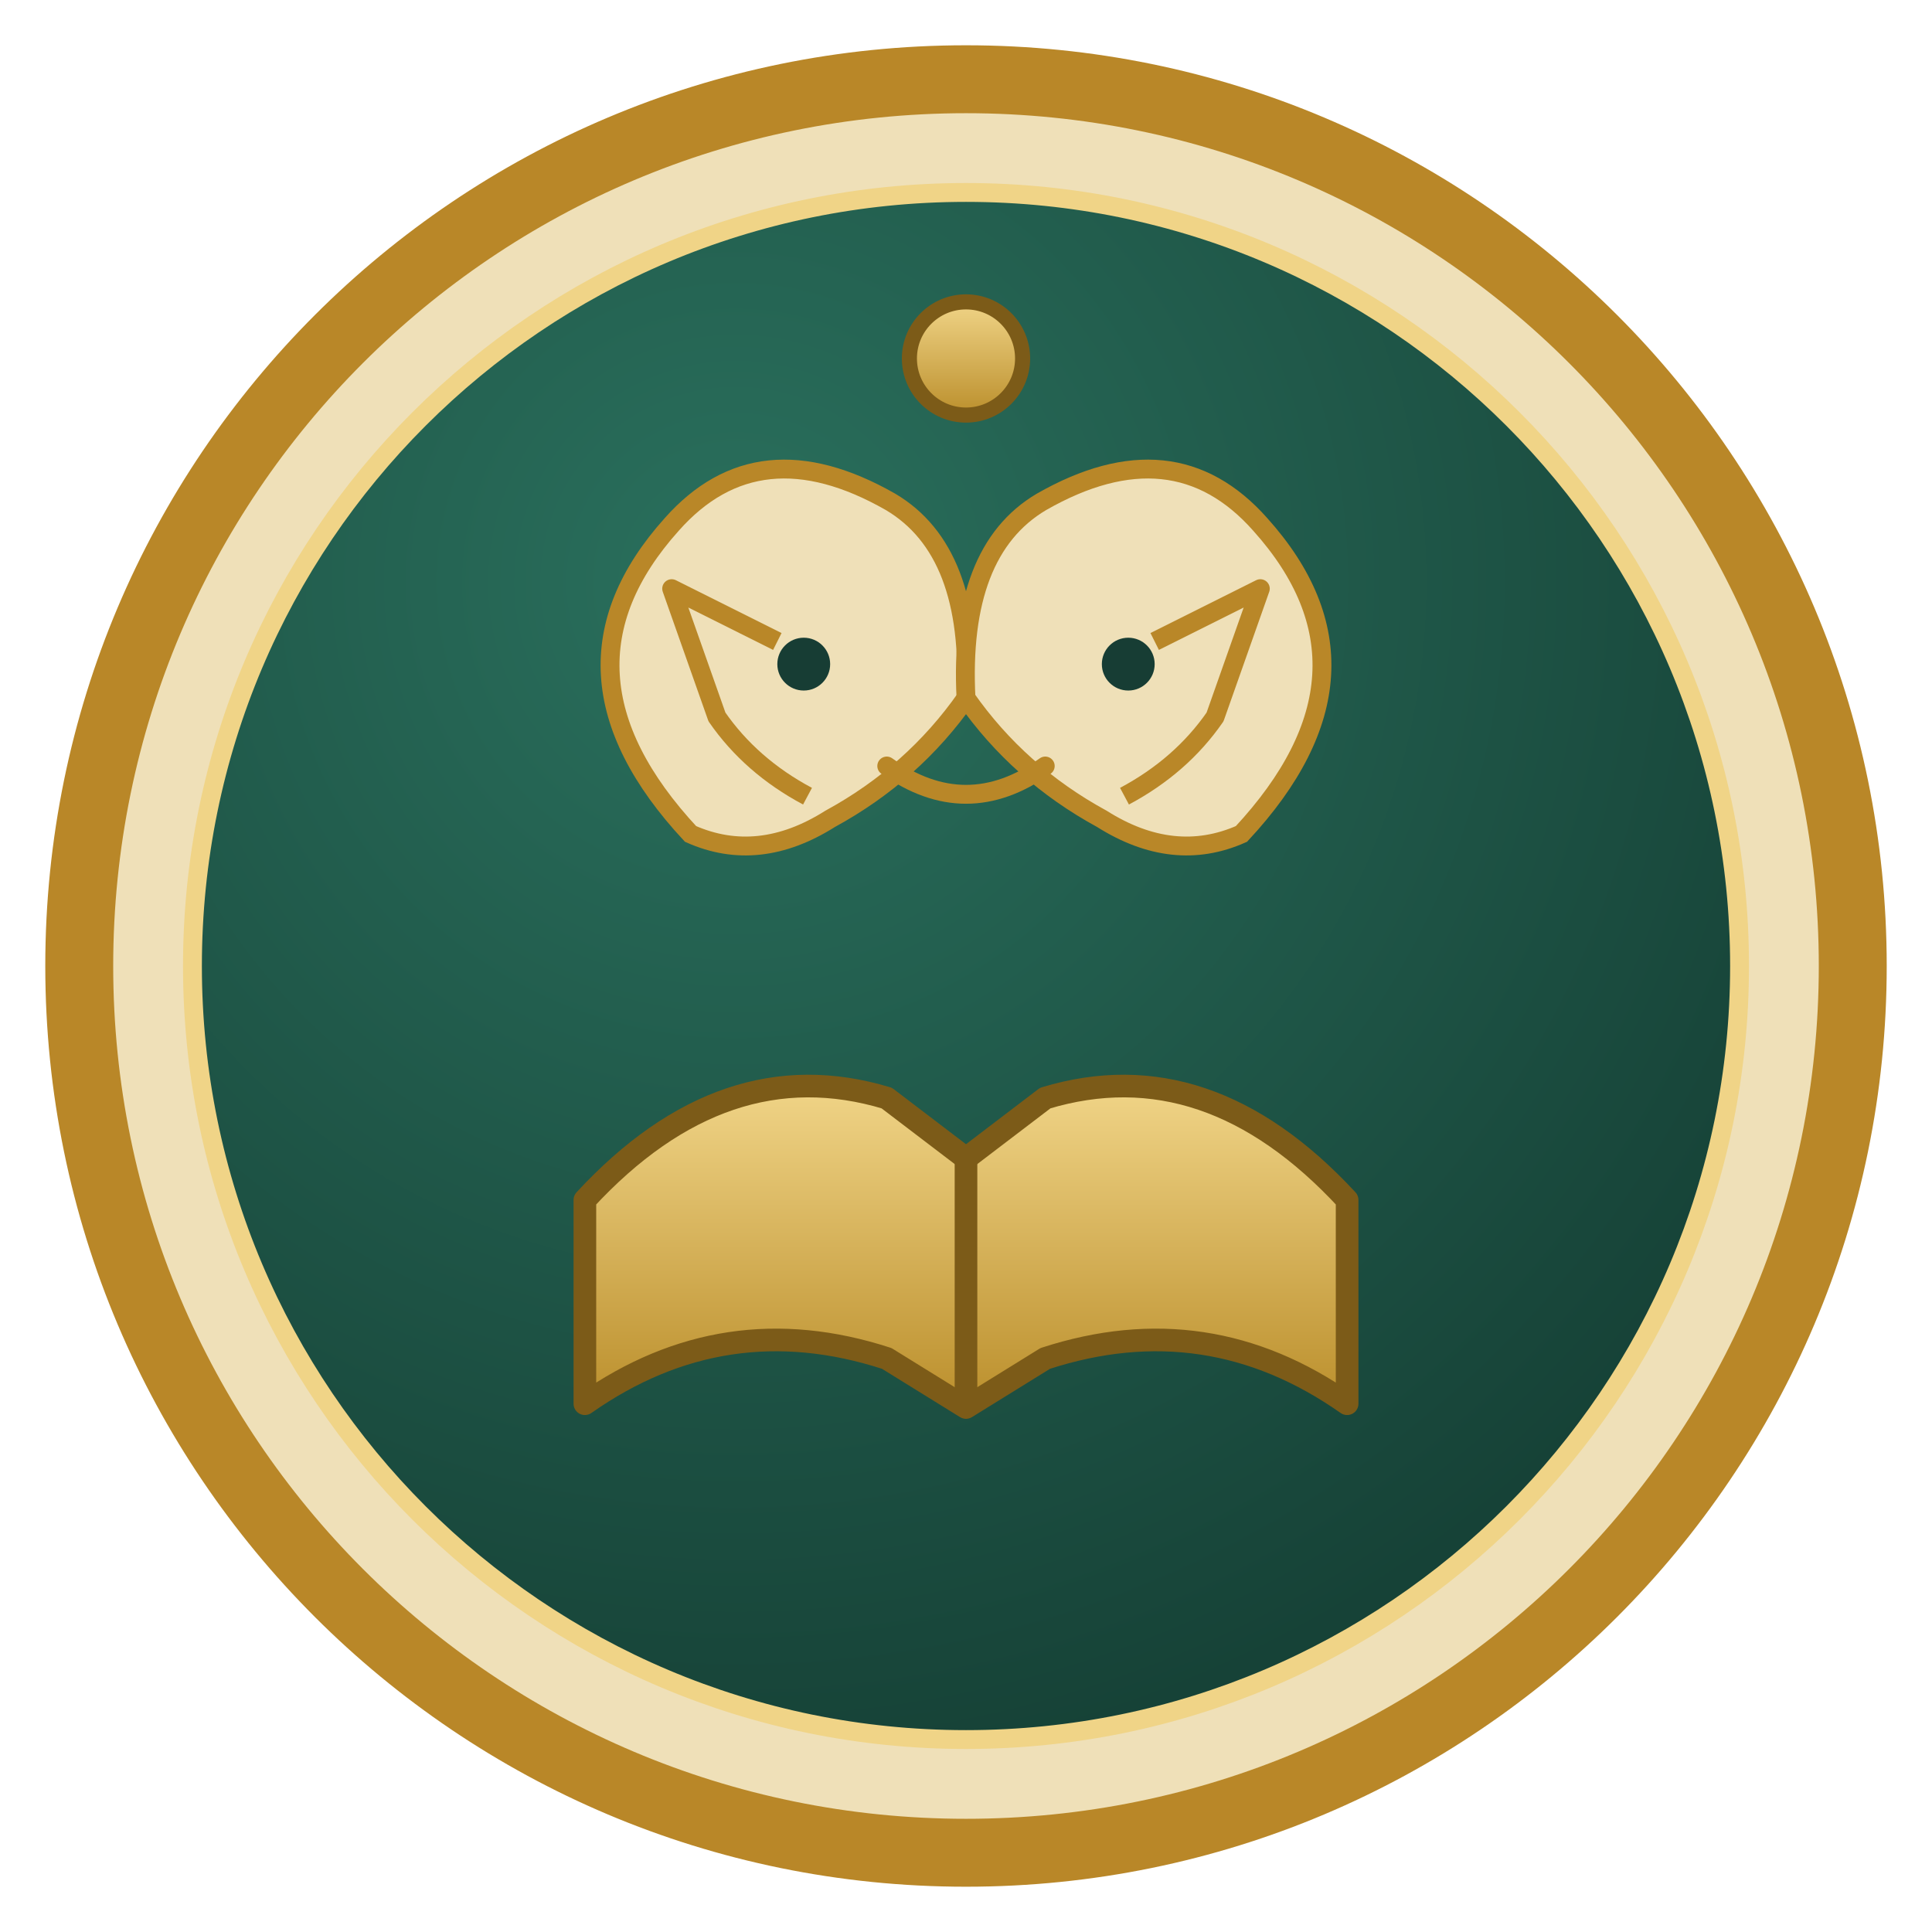
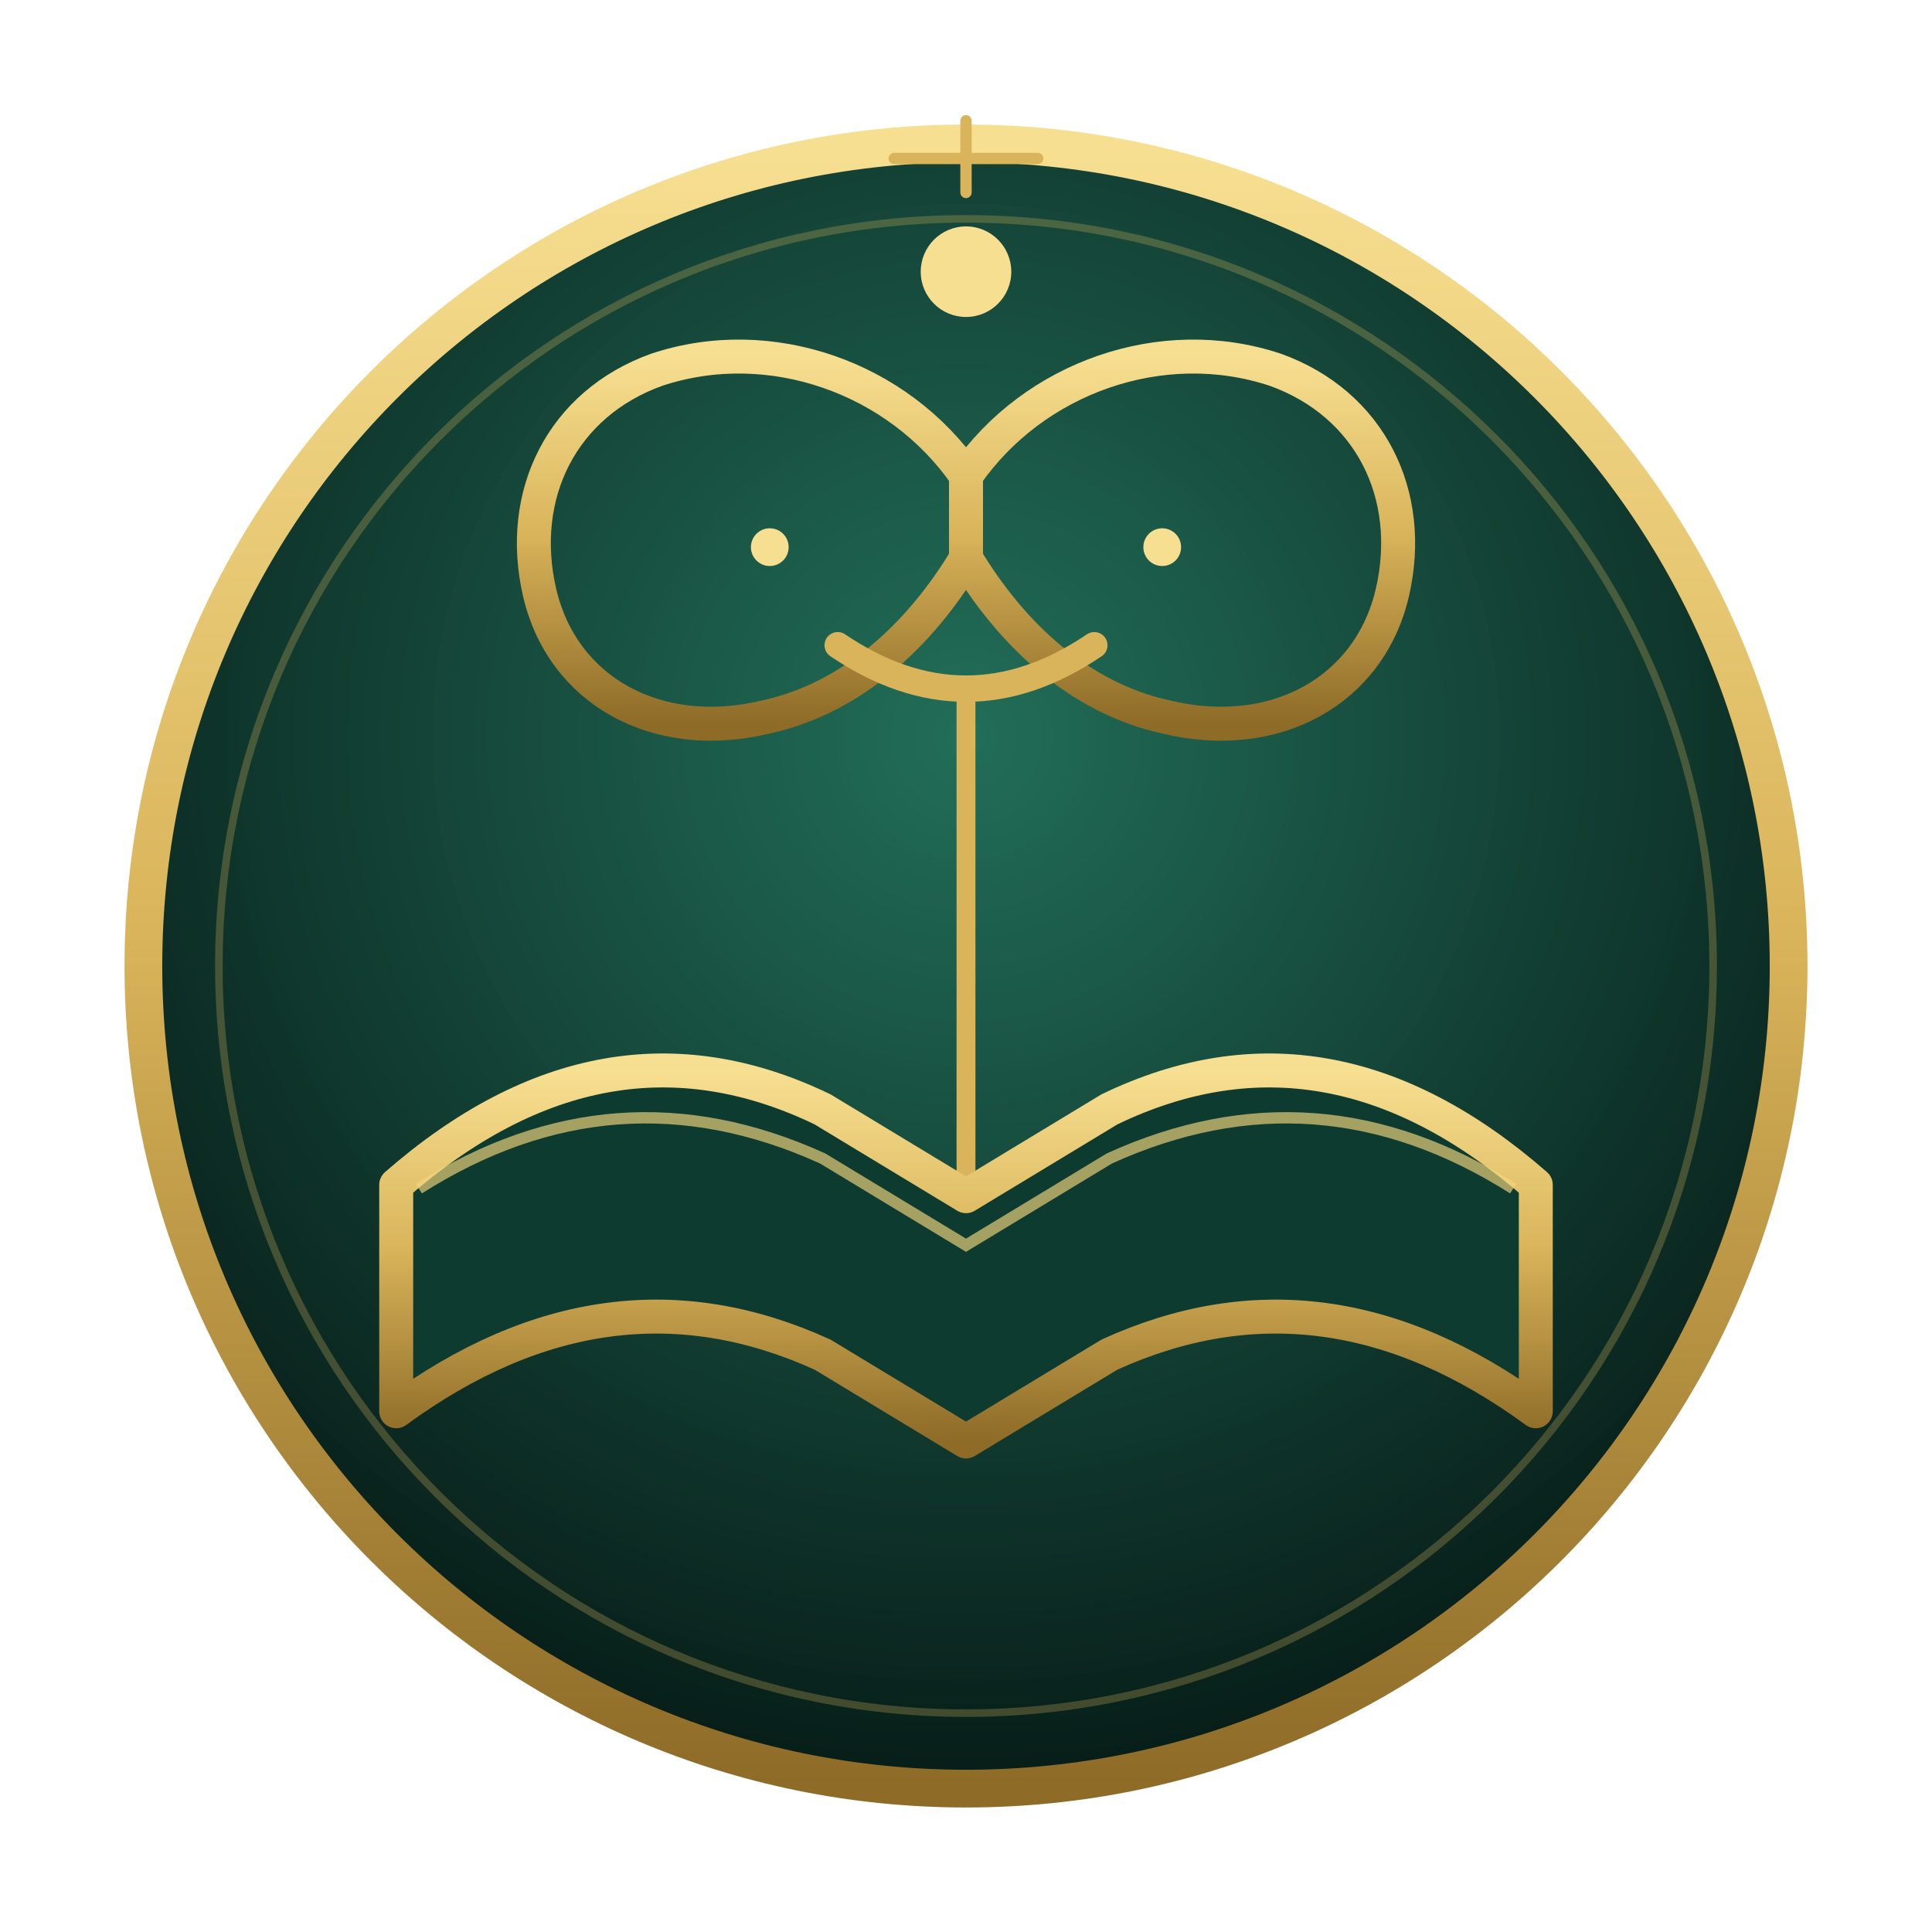
<svg xmlns="http://www.w3.org/2000/svg" width="512" height="512" viewBox="0 0 512 512">
  <defs>
-     <radialGradient id="bg" cx=".35" cy=".25" r=".9">
-       <stop offset="0" stop-color="#2a705d" />
-       <stop offset="1" stop-color="#133b31" />
+     <radialGradient id="halo" cx="50%" cy="36%" r="64%">
+       <stop offset="0" stop-color="#1d6b55" stop-opacity=".98" />
+       <stop offset="1" stop-color="#071d18" stop-opacity="1" />
    </radialGradient>
-     <linearGradient id="gold" x2="0" y2="1">
-       <stop stop-color="#f0d487" />
-       <stop offset="1" stop-color="#bb8f2c" />
+     <linearGradient id="gold" x1="0" y1="0" x2="0" y2="1">
+       <stop stop-color="#f7df91" />
+       <stop offset=".48" stop-color="#d9b45a" />
+       <stop offset="1" stop-color="#8e6b27" />
    </linearGradient>
  </defs>
-   <circle cx="256" cy="256" r="235" fill="#efe0b8" stroke="#b98728" stroke-width="18" />
-   <circle cx="256" cy="256" r="205" fill="url(#bg)" stroke="#f0d487" stroke-width="5" />
-   <path d="M155 318 Q192 278 235 291 L256 307 L277 291 Q320 278 357 318 L357 372 Q320 346 277 360 L256 373 L235 360 Q192 346 155 372Z" fill="url(#gold)" stroke="#7c5b18" stroke-width="6" stroke-linejoin="round" />
-   <path d="M256 304 V373" stroke="#7c5b18" stroke-width="6" />
-   <path d="M183 221 Q143 178 178 139 Q201 113 236 133 Q258 146 256 185 Q242 205 220 217 Q201 229 183 221Z" fill="#efe0b8" stroke="#b98728" stroke-width="5" />
-   <path d="M329 221 Q369 178 334 139 Q311 113 276 133 Q254 146 256 185 Q270 205 292 217 Q311 229 329 221Z" fill="#efe0b8" stroke="#b98728" stroke-width="5" />
-   <path d="M206 170 L178 156 L190 190 Q199 203 214 211" fill="#efe0b8" stroke="#b98728" stroke-width="5" stroke-linejoin="round" />
-   <path d="M306 170 L334 156 L322 190 Q313 203 298 211" fill="#efe0b8" stroke="#b98728" stroke-width="5" stroke-linejoin="round" />
-   <circle cx="213" cy="176" r="7" fill="#173d34" />
-   <circle cx="299" cy="176" r="7" fill="#173d34" />
-   <path d="M235 203 Q256 218 277 203" fill="none" stroke="#b98728" stroke-width="5" stroke-linecap="round" />
-   <circle cx="256" cy="95" r="15" fill="url(#gold)" stroke="#7c5b18" stroke-width="4" />
+   <circle cx="256" cy="256" r="218" fill="url(#halo)" stroke="url(#gold)" stroke-width="10" />
+   <circle cx="256" cy="256" r="198" fill="none" stroke="#d9b45a" stroke-opacity=".28" stroke-width="2" />
+   <path d="M256 126 C238 100 204 88 174 98 C149 107 137 131 143 157 C149 183 174 197 203 190 C226 185 244 168 256 148Z" fill="none" stroke="url(#gold)" stroke-width="9" stroke-linecap="round" stroke-linejoin="round" />
+   <path d="M256 126 C274 100 308 88 338 98 C363 107 375 131 369 157 C363 183 338 197 309 190 C286 185 268 168 256 148Z" fill="none" stroke="url(#gold)" stroke-width="9" stroke-linecap="round" stroke-linejoin="round" />
+   <circle cx="204" cy="145" r="5" fill="#f7df91" />
+   <circle cx="308" cy="145" r="5" fill="#f7df91" />
+   <path d="M222 171 Q256 194 290 171" fill="none" stroke="#d9b45a" stroke-width="7" stroke-linecap="round" />
+   <path d="M256 185 L256 337" stroke="#d9b45a" stroke-width="5" />
+   <path d="M105 314 Q160 266 218 294 L256 317 L294 294 Q352 266 407 314 L407 374 Q351 333 294 359 L256 382 L218 359 Q161 333 105 374Z" fill="#0e3b30" stroke="url(#gold)" stroke-width="9" stroke-linejoin="round" />
+   <path d="M111 315 Q163 282 218 307 L256 330 L294 307 Q349 282 401 315" fill="none" stroke="#f4d77e" stroke-opacity=".65" stroke-width="3" />
+   <circle cx="256" cy="72" r="12" fill="#f7df91" />
+   <path d="M256 51 V32 M237 42 H275" stroke="#d9b45a" stroke-width="3" stroke-linecap="round" />
</svg>
